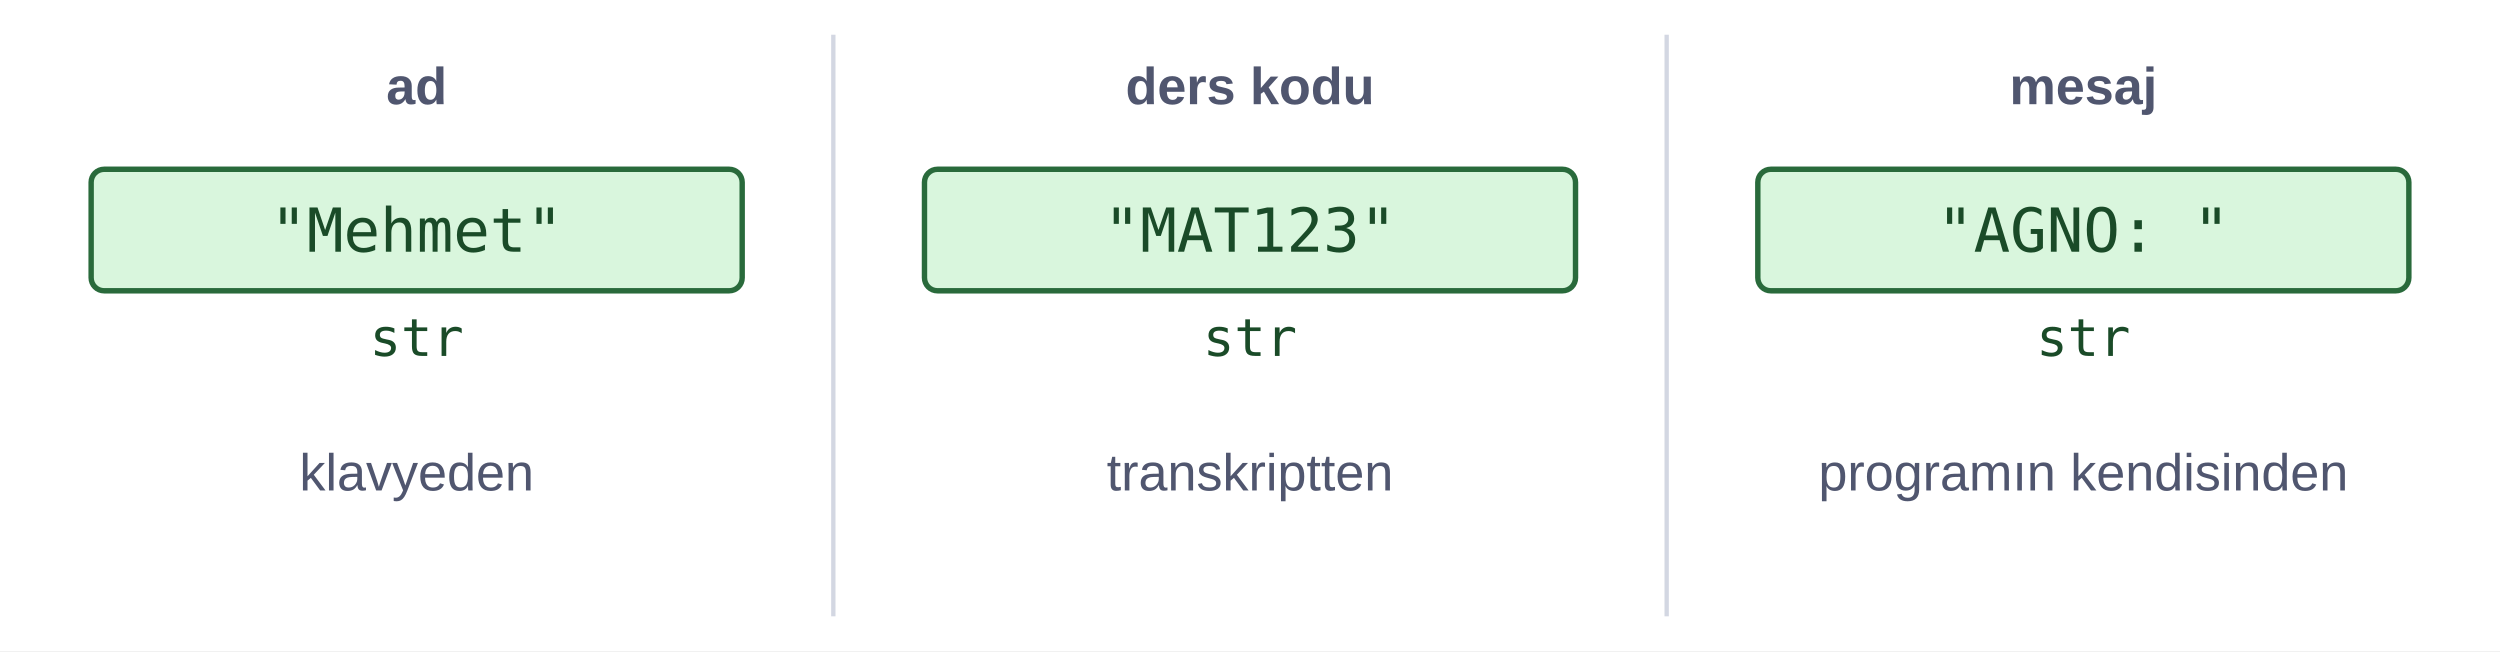
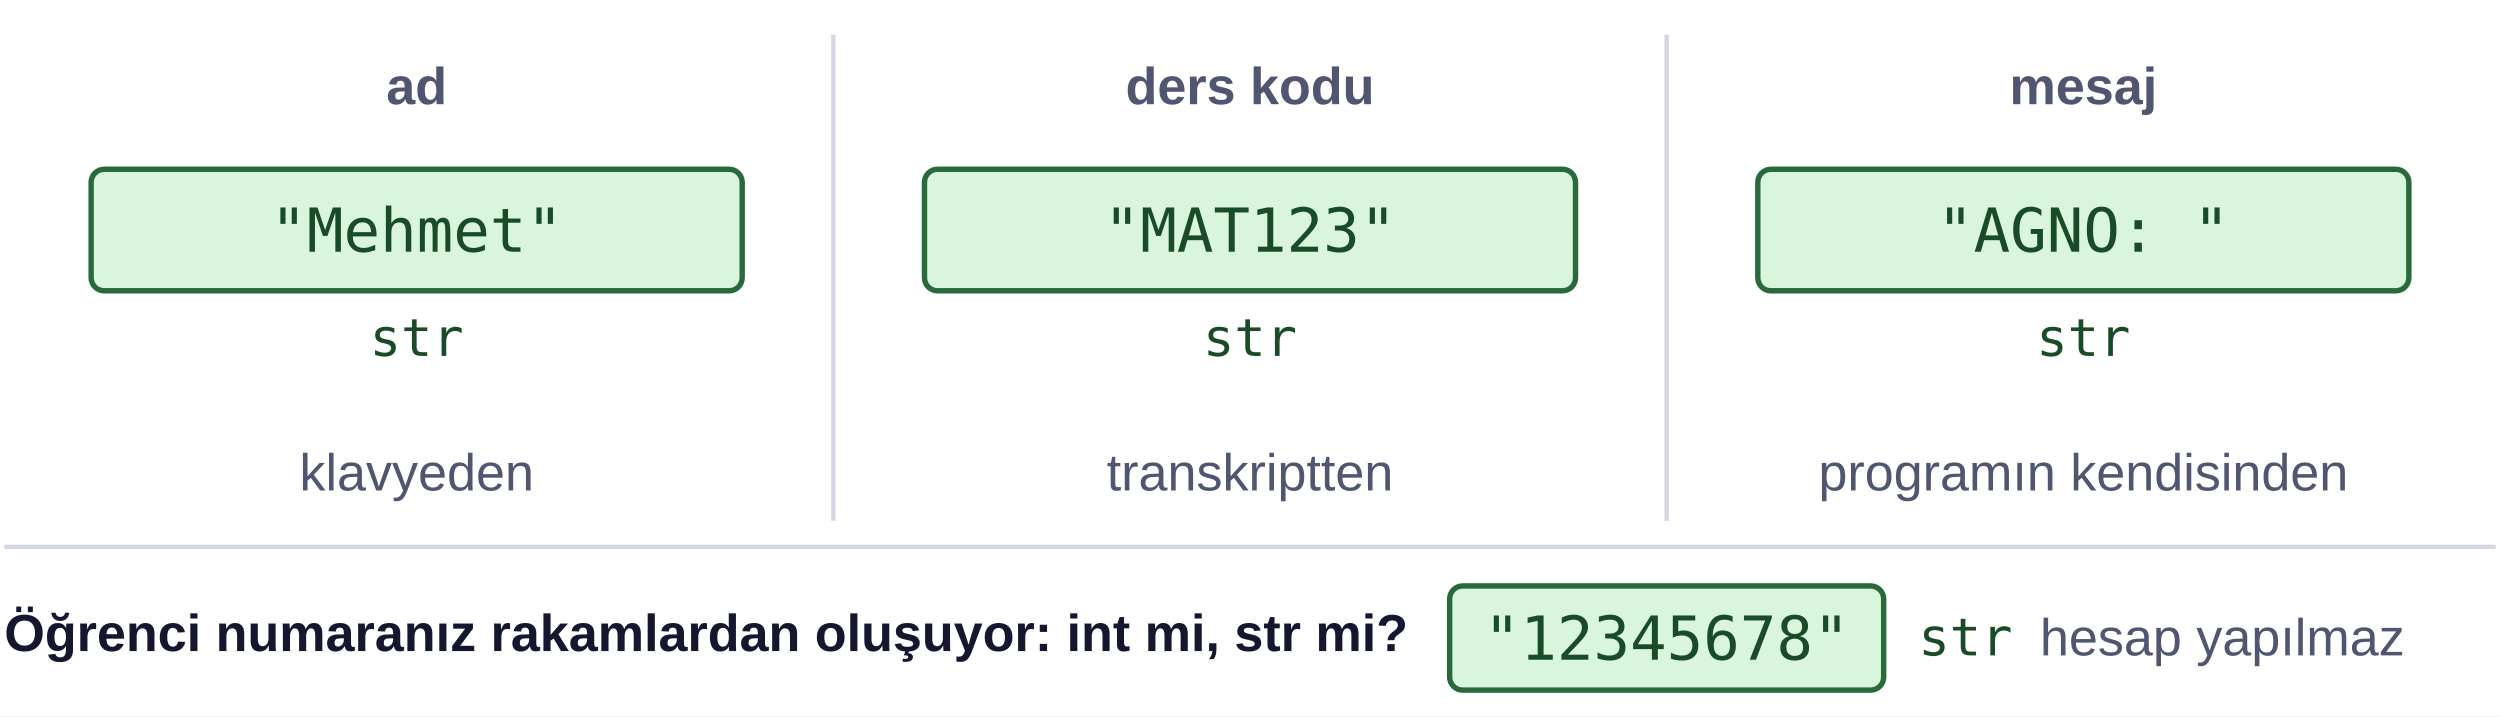
- <svg xmlns="http://www.w3.org/2000/svg" class="dg" viewBox="0 0 1152 300" width="1152" height="300" role="img" aria-labelledby="ders2-str-uses-t ders2-str-uses-d">
+ <svg xmlns="http://www.w3.org/2000/svg" class="dg" viewBox="0 0 1152 330" width="1152" height="330" role="img" aria-labelledby="ders2-str-uses-t ders2-str-uses-d">
  <defs>
    <style>
/* dg v3 · IEEE Hacettepe Python diyagram stili · authoring/DIAGRAMS.md'den aynen kopyalanır */
.dg{font-family:"Atkinson Hyperlegible Next","Segoe UI",Arial,sans-serif}
.dg .bg{fill:#FFFFFF;fill:var(--d-bg,#FFFFFF)}
.dg .tx,.dg .lb,.dg .ti,.dg .cd,.dg .cd24{fill:#14172E;fill:var(--d-ink,#14172E)}
.dg .tx{font-size:24px;font-weight:400}
.dg .lb{font-size:24px;font-weight:600}
.dg .ti{font-size:28px;font-weight:700}
.dg .cd,.dg .cd24,.dg .ty,.dg .nm{font-family:"JetBrains Mono",Menlo,Consolas,"DejaVu Sans Mono",monospace;font-weight:500}
.dg .cd{font-size:28px}
.dg .cd24{font-size:24px}
.dg .ty{font-size:24px;fill:#50566F;fill:var(--d-type,#50566F)}
.dg .nm{font-size:28px;font-weight:600;fill:#FFFFFF;fill:var(--d-on-name,#FFFFFF)}
.dg .src{font-size:18px;font-weight:400;fill:#50566F;fill:var(--d-type,#50566F)}
.dg .sub{fill:#50566F;fill:var(--d-type,#50566F)}
.dg .okt{fill:#0D6385;fill:var(--d-ok,#0D6385);font-weight:600}
.dg .errt{fill:#C21C20;fill:var(--d-err,#C21C20);font-weight:600}
.dg .b7{font-weight:700}
.dg .pre{white-space:pre}
.dg .mid{text-anchor:middle}
.dg .end{text-anchor:end}
.dg .box{fill:#FFFFFF;fill:var(--d-paper,#FFFFFF);stroke:#14172E;stroke:var(--d-ink,#14172E);stroke-width:2.5}
.dg .boxm{fill:#FFFFFF;fill:var(--d-paper,#FFFFFF);stroke:#767C95;stroke:var(--d-muted,#767C95);stroke-width:2.5}
.dg .boxhl{fill:#C8E7F3;fill:var(--d-hl,#C8E7F3);stroke:#3B4595;stroke:var(--d-brand,#3B4595);stroke-width:3}
.dg .blk{fill:#FFFFFF;fill:var(--d-paper,#FFFFFF);stroke:#3B4595;stroke:var(--d-brand,#3B4595);stroke-width:2.5}
.dg .frame{fill:none;stroke:#14172E;stroke:var(--d-ink,#14172E);stroke-width:2.5}
.dg .local{fill:#EFF0F7;fill:var(--d-tint,#EFF0F7);stroke:#14172E;stroke:var(--d-ink,#14172E);stroke-width:2.5}
.dg .tmpl{fill:none;stroke:#14172E;stroke:var(--d-ink,#14172E);stroke-width:2.5;stroke-dasharray:8 6}
.dg .cell{fill:#FFFFFF;fill:var(--d-paper,#FFFFFF);stroke:#14172E;stroke:var(--d-ink,#14172E);stroke-width:2}
.dg .cellh{fill:#EFF0F7;fill:var(--d-tint,#EFF0F7);stroke:#14172E;stroke:var(--d-ink,#14172E);stroke-width:2}
.dg .cellhl{fill:#C8E7F3;fill:var(--d-hl,#C8E7F3);stroke:#3B4595;stroke:var(--d-brand,#3B4595);stroke-width:3}
.dg .name{fill:#181C3E;fill:var(--d-name,#181C3E)}
.dg .soft{fill:#F3F4F8;fill:var(--d-surface,#F3F4F8)}
.dg .outp{fill:#FFFFFF;fill:var(--d-paper,#FFFFFF);stroke:#D3D7E2;stroke:var(--d-rule,#D3D7E2);stroke-width:2}
.dg .tint{fill:#EFF0F7;fill:var(--d-tint,#EFF0F7);stroke:#14172E;stroke:var(--d-ink,#14172E);stroke-width:2.5}
.dg .hl{fill:#C8E7F3;fill:var(--d-hl,#C8E7F3)}
.dg .emph{fill:none;stroke:#3B4595;stroke:var(--d-brand,#3B4595);stroke-width:3}
.dg .errbox{fill:#FCEDEE;fill:var(--d-err-bg,#FCEDEE);stroke:#C21C20;stroke:var(--d-err,#C21C20);stroke-width:2.5}
.dg .errdash{fill:none;stroke:#C21C20;stroke:var(--d-err,#C21C20);stroke-width:2.5;stroke-dasharray:8 6}
.dg .okbox{fill:#E9F6FA;fill:var(--d-ok-bg,#E9F6FA);stroke:#0D6385;stroke:var(--d-ok,#0D6385);stroke-width:2.5}
.dg .key{fill:#FFFFFF;fill:var(--d-paper,#FFFFFF);stroke:#767C95;stroke:var(--d-muted,#767C95);stroke-width:2}
.dg .dot{fill:#3B4595;fill:var(--d-brand,#3B4595)}
.dg .dot0{fill:#FFFFFF;fill:var(--d-paper,#FFFFFF);stroke:#3B4595;stroke:var(--d-brand,#3B4595);stroke-width:3}
.dg .ar,.dg .ld,.dg .axis{fill:none;stroke:#14172E;stroke:var(--d-ink,#14172E)}
.dg .ar,.dg .axis{stroke-width:2.5}
.dg .ld{stroke-width:2}
.dg .ar-m{fill:none;stroke:#767C95;stroke:var(--d-muted,#767C95);stroke-width:2.5}
.dg .ar-old{fill:none;stroke:#767C95;stroke:var(--d-muted,#767C95);stroke-width:2.5;stroke-dasharray:8 6}
.dg .ar-ok{fill:none;stroke:#0D6385;stroke:var(--d-ok,#0D6385);stroke-width:2.5}
.dg .ar-err{fill:none;stroke:#C21C20;stroke:var(--d-err,#C21C20);stroke-width:2.5}
.dg .sep{fill:none;stroke:#D3D7E2;stroke:var(--d-rule,#D3D7E2);stroke-width:2}
.dg .dash{fill:none;stroke:#3B4595;stroke:var(--d-brand,#3B4595);stroke-width:2;stroke-dasharray:8 6}
.dg .ah{fill:#14172E;fill:var(--d-ink,#14172E)}
.dg .ah-m{fill:#767C95;fill:var(--d-muted,#767C95)}
.dg .ah-ok{fill:#0D6385;fill:var(--d-ok,#0D6385)}
.dg .ah-err{fill:#C21C20;fill:var(--d-err,#C21C20)}
.dg .co{fill:#14172E;fill:var(--d-ink,#14172E)}
.dg .co-t{fill:#FFFFFF;fill:var(--d-bg,#FFFFFF);font-size:24px;font-weight:700;text-anchor:middle}
.dg .sec{stroke:#3B4595;stroke:var(--d-second,#3B4595)}
/* dg v4 type renkleri · authoring/DIAGRAMS.md §10'dan aynen kopyalanır (dg v3 bloğundan sonra) */
.dg rect.t-int,.dg path.t-int,.dg circle.t-int{fill:#F2CEB3;fill:var(--t-int-bg,#F2CEB3);stroke:#854B00;stroke:var(--t-int,#854B00)}
.dg text.t-int,.dg tspan.t-int{fill:#613109;fill:var(--t-int-tx,#613109)}
.dg rect.t-float,.dg path.t-float,.dg circle.t-float{fill:#FFF1C6;fill:var(--t-float-bg,#FFF1C6);stroke:#9F7000;stroke:var(--t-float,#9F7000)}
.dg text.t-float,.dg tspan.t-float{fill:#5D420E;fill:var(--t-float-tx,#5D420E)}
.dg rect.t-bool,.dg path.t-bool,.dg circle.t-bool{fill:#C4E9E1;fill:var(--t-bool-bg,#C4E9E1);stroke:#0E7A6D;stroke:var(--t-bool,#0E7A6D)}
.dg text.t-bool,.dg tspan.t-bool{fill:#0A473F;fill:var(--t-bool-tx,#0A473F)}
.dg rect.t-str,.dg path.t-str,.dg circle.t-str{fill:#D9F6DD;fill:var(--t-str-bg,#D9F6DD);stroke:#296A3B;stroke:var(--t-str,#296A3B)}
.dg text.t-str,.dg tspan.t-str{fill:#1A4B28;fill:var(--t-str-tx,#1A4B28)}
.dg rect.t-none,.dg path.t-none,.dg circle.t-none{fill:#F6F3EF;fill:var(--t-none-bg,#F6F3EF);stroke:#534C45;stroke:var(--t-none,#534C45)}
.dg text.t-none,.dg tspan.t-none{fill:#413C38;fill:var(--t-none-tx,#413C38)}
.dg rect.t-list,.dg path.t-list,.dg circle.t-list{fill:#F3C8DB;fill:var(--t-list-bg,#F3C8DB);stroke:#8A2B60;stroke:var(--t-list,#8A2B60)}
.dg text.t-list,.dg tspan.t-list{fill:#651E45;fill:var(--t-list-tx,#651E45)}
.dg rect.t-tuple,.dg path.t-tuple,.dg circle.t-tuple{fill:#E3EAF2;fill:var(--t-tuple-bg,#E3EAF2);stroke:#4A6378;stroke:var(--t-tuple,#4A6378)}
.dg text.t-tuple,.dg tspan.t-tuple{fill:#2C3E4F;fill:var(--t-tuple-tx,#2C3E4F)}
.dg rect.t-dict,.dg path.t-dict,.dg circle.t-dict{fill:#DBCEC4;fill:var(--t-dict-bg,#DBCEC4);stroke:#4F2611;stroke:var(--t-dict,#4F2611)}
.dg text.t-dict,.dg tspan.t-dict{fill:#4C2817;fill:var(--t-dict-tx,#4C2817)}
.dg rect.t-set,.dg path.t-set,.dg circle.t-set{fill:#F2F8D6;fill:var(--t-set-bg,#F2F8D6);stroke:#747C42;stroke:var(--t-set,#747C42)}
.dg text.t-set,.dg tspan.t-set{fill:#3F4418;fill:var(--t-set-tx,#3F4418)}
.dg rect.boxhl,.dg path.boxhl,.dg rect.cellhl{fill:#C8E7F3;fill:var(--d-hl,#C8E7F3);stroke:#3B4595;stroke:var(--d-brand,#3B4595)}
    </style>
  </defs>
-   <rect class="bg" width="1152" height="300" />
-   <path class="sep" d="M384,16 V284" />
-   <path class="sep" d="M768,16 V284" />
+   <rect class="bg" width="1152" height="330" />
+   <path class="sep" d="M384,16 V240" />
+   <path class="sep" d="M768,16 V240" />
  <text class="lb sub mid" x="192" y="48">ad</text>
  <rect class="box t-str" x="42" y="78" width="300" height="56" rx="6" />
  <text class="cd mid t-str pre" xml:space="preserve" x="192" y="116">"Mehmet"</text>
  <text class="ty mid t-str" x="192" y="164">str</text>
  <text class="tx sub mid" x="192" y="226">klavyeden</text>
  <text class="lb sub mid" x="576" y="48">ders kodu</text>
  <rect class="box t-str" x="426" y="78" width="300" height="56" rx="6" />
  <text class="cd mid t-str pre" xml:space="preserve" x="576" y="116">"MAT123"</text>
  <text class="ty mid t-str" x="576" y="164">str</text>
  <text class="tx sub mid" x="576" y="226">transkriptten</text>
  <text class="lb sub mid" x="960" y="48">mesaj</text>
  <rect class="box t-str" x="810" y="78" width="300" height="56" rx="6" />
  <text class="cd mid t-str pre" xml:space="preserve" x="960" y="116">"AGNO: "</text>
  <text class="ty mid t-str" x="960" y="164">str</text>
  <text class="tx sub mid" x="960" y="226">programın kendisinden</text>
+   <path class="sep" d="M2,252 H1150" />
+   <text class="lb" x="2" y="300">Öğrenci numaranız rakamlardan oluşuyor: int mi, str mi?</text>
+   <g class="fragment" data-fragment-index="0">
+     <rect class="box t-str" x="668" y="270" width="200" height="48" rx="6" />
+     <text class="cd mid t-str" x="768" y="304">"12345678"</text>
+     <text class="ty t-str" x="884" y="302">str</text>
+     <text class="tx sub" x="940" y="302">hesap yapılmaz</text>
+   </g>
</svg>
